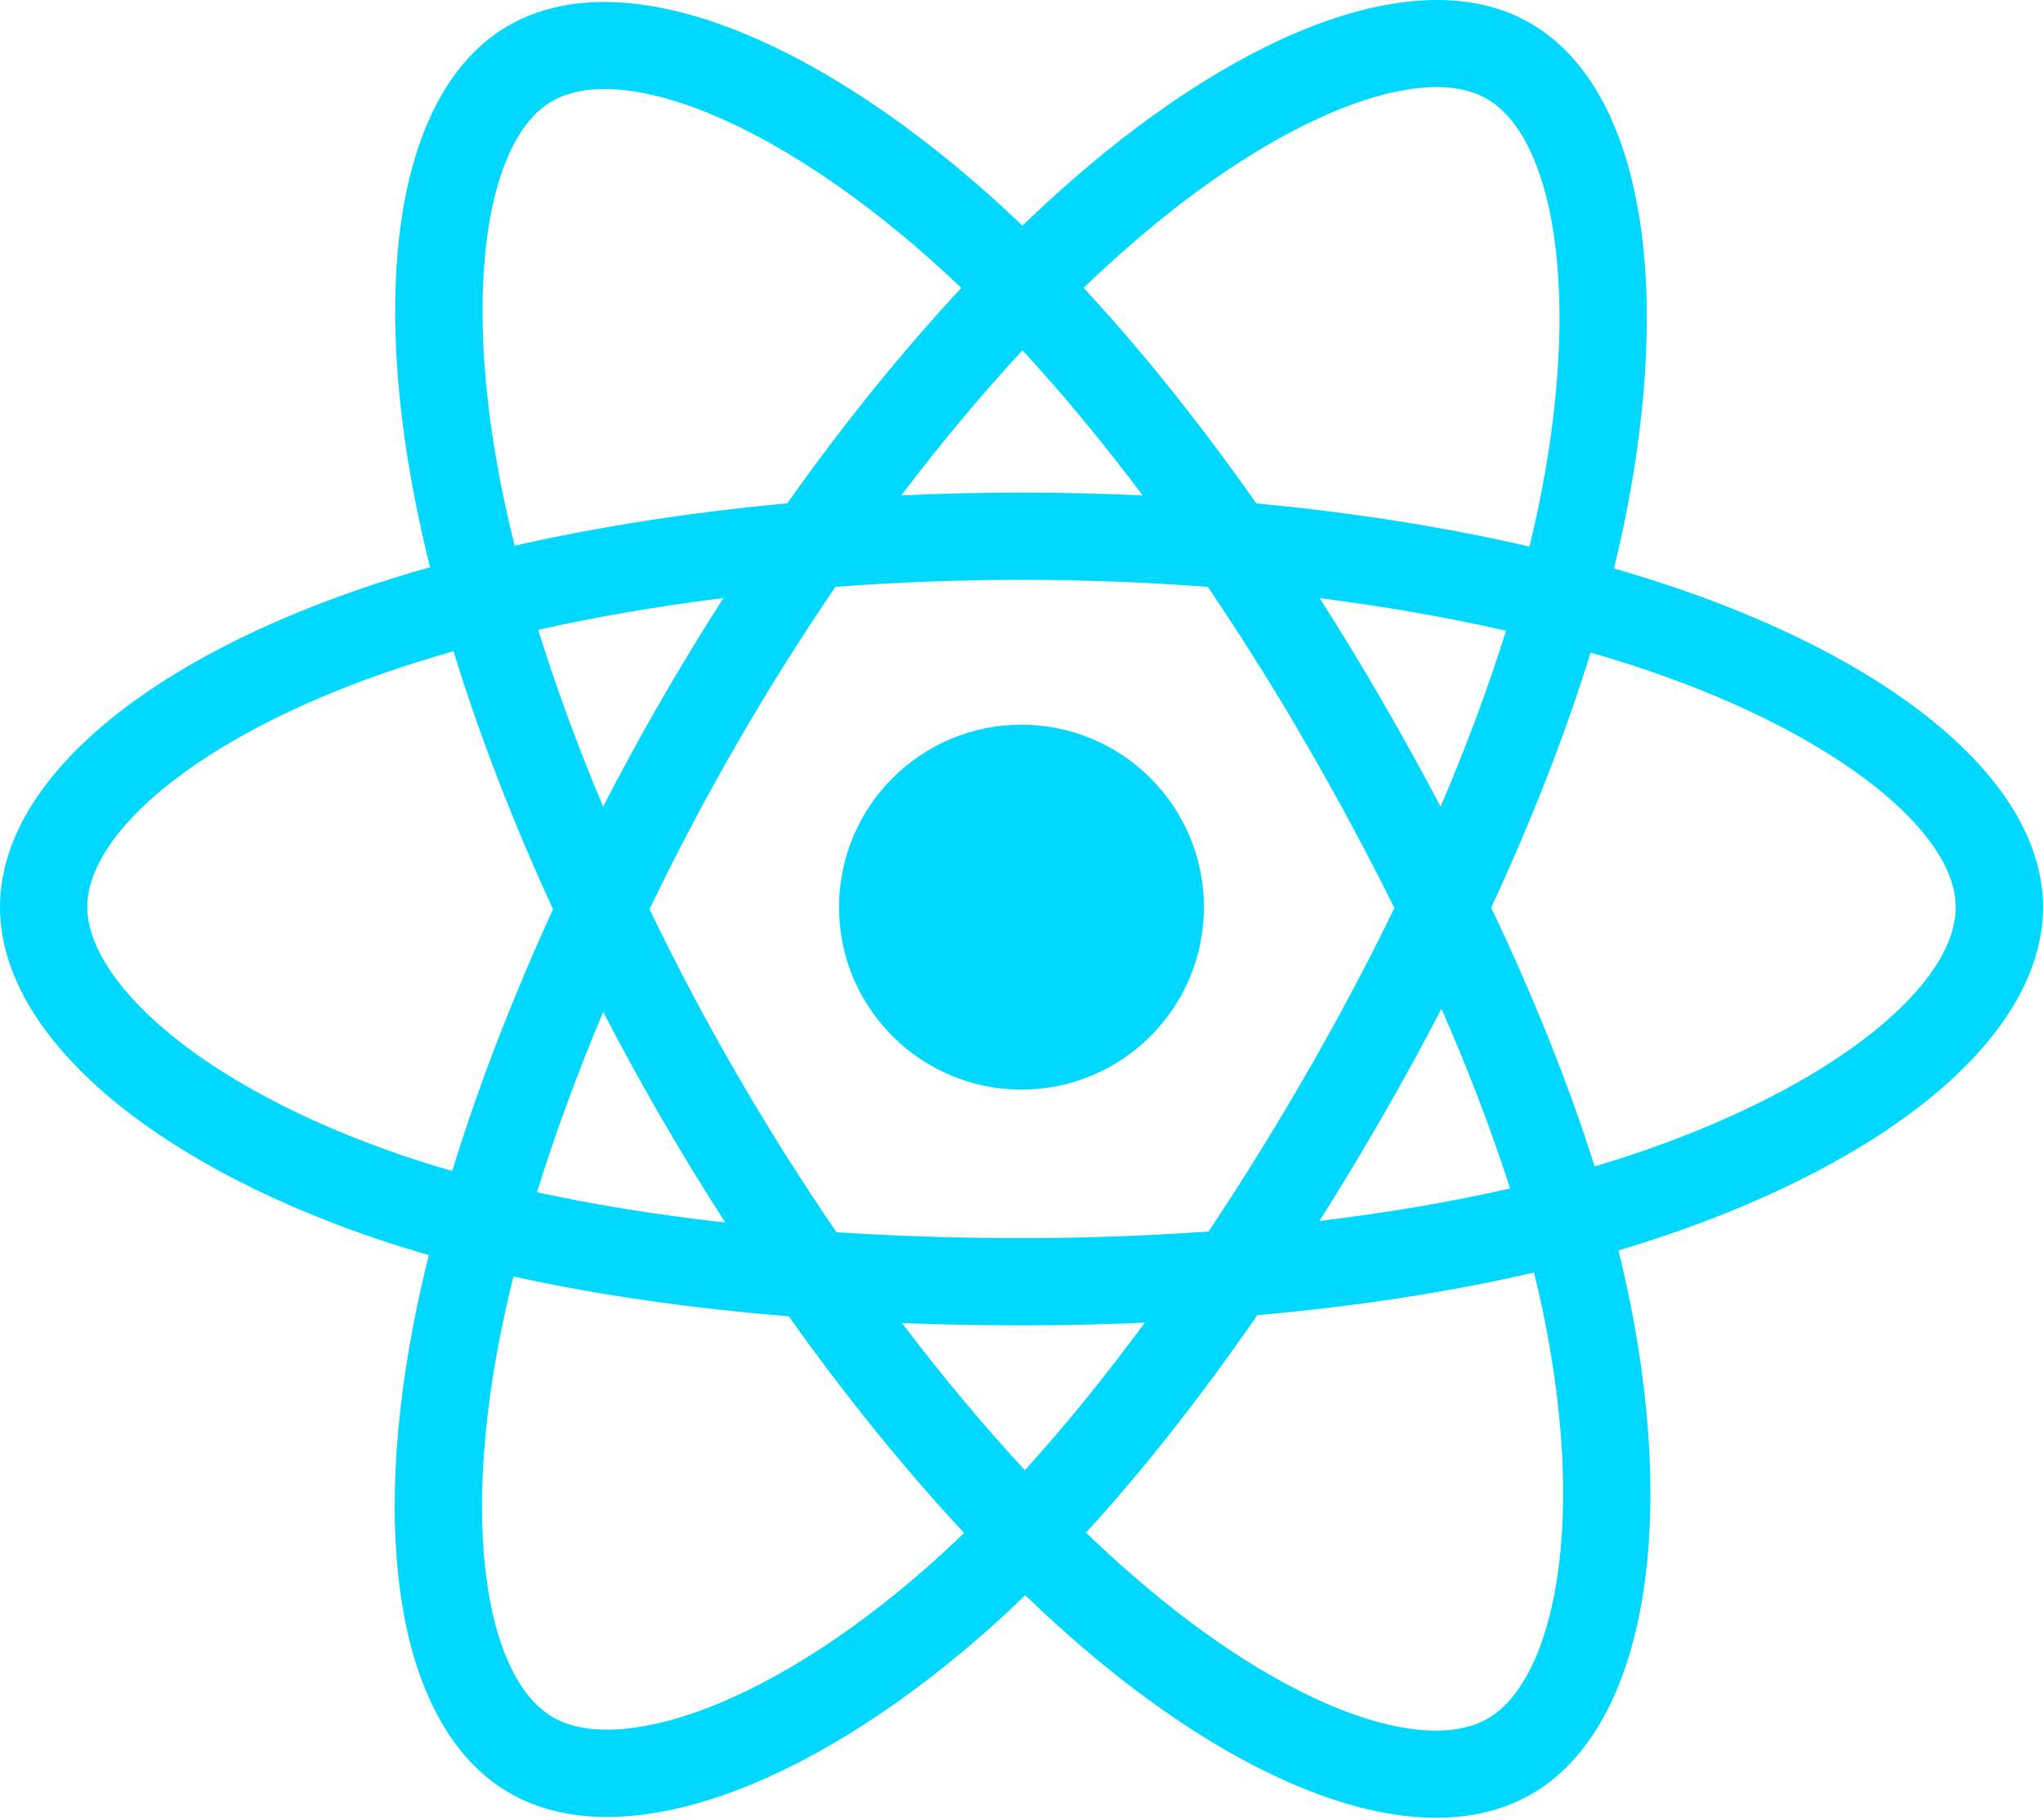
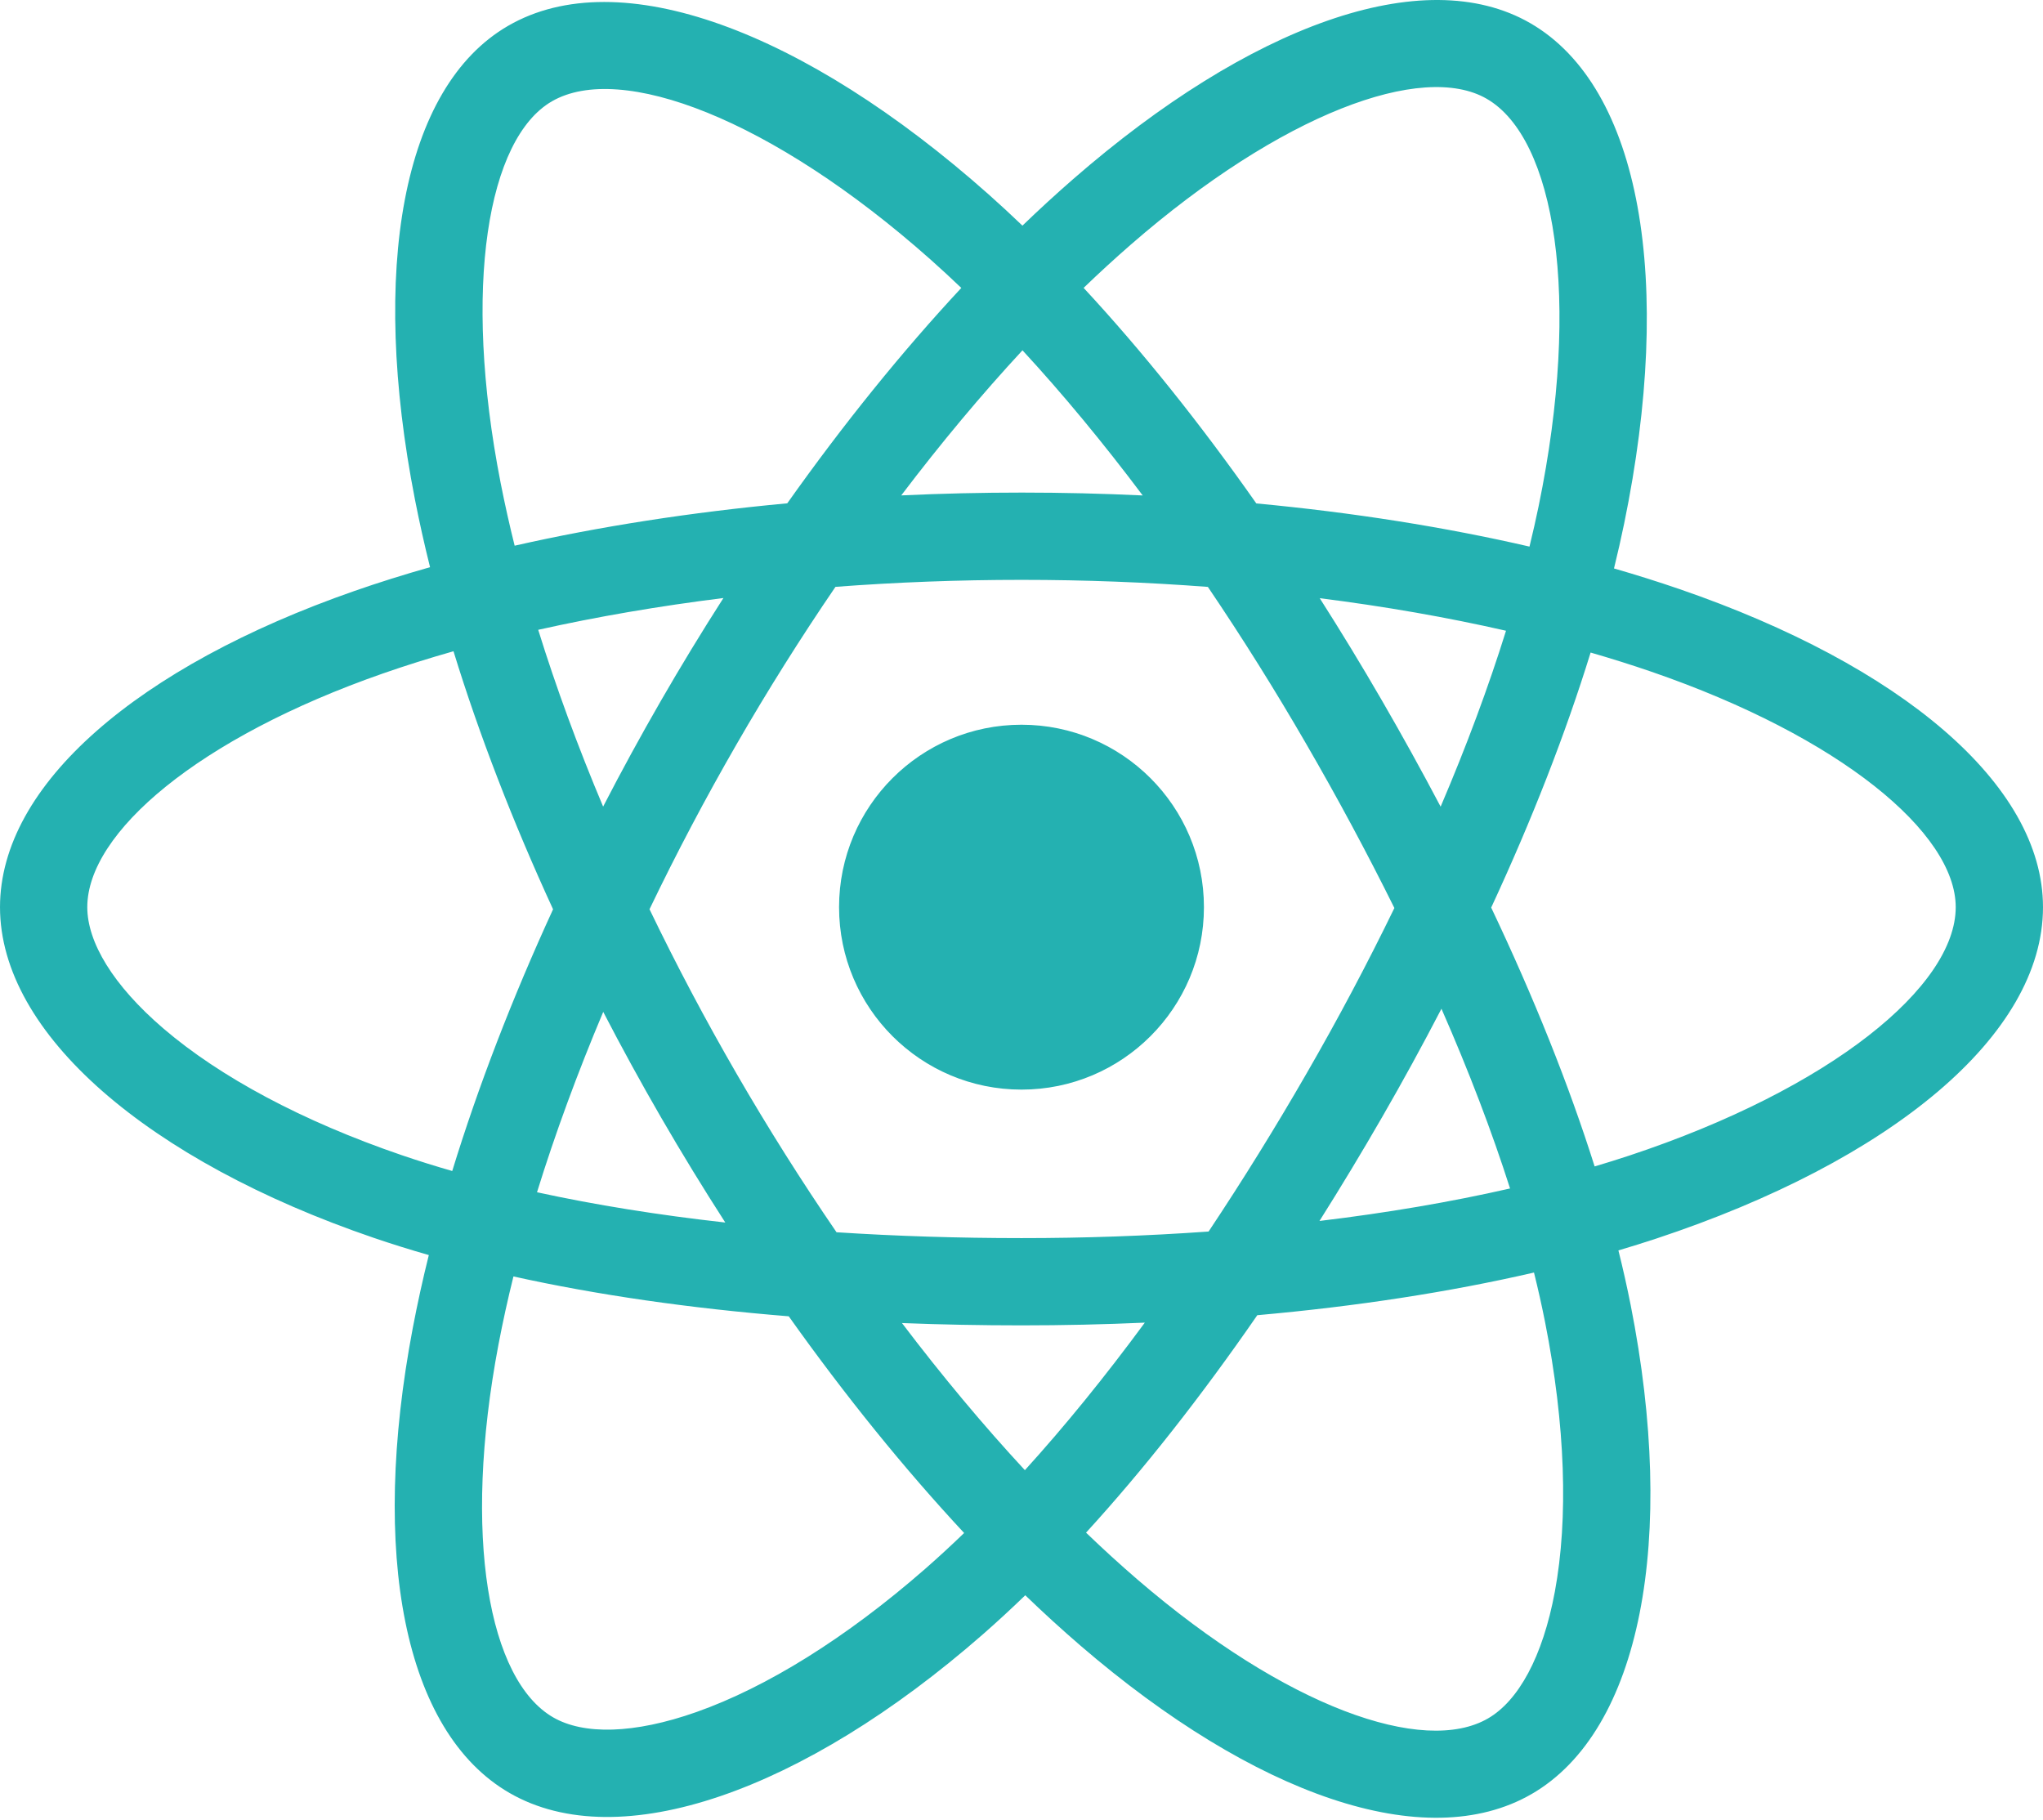
<svg xmlns="http://www.w3.org/2000/svg" aria-hidden="true" role="img" class="iconify iconify--logos" width="35.93" height="32" preserveAspectRatio="xMidYMid meet" viewBox="0 0 256 228">
-   <path fill="#00D8FF" d="M210.483 73.824a171.49 171.49 0 0 0-8.24-2.597c.465-1.9.893-3.777 1.273-5.621c6.238-30.281 2.16-54.676-11.769-62.708c-13.355-7.7-35.196.329-57.254 19.526a171.23 171.23 0 0 0-6.375 5.848a155.866 155.866 0 0 0-4.241-3.917C100.759 3.829 77.587-4.822 63.673 3.233C50.33 10.957 46.379 33.89 51.995 62.588a170.974 170.974 0 0 0 1.892 8.48c-3.28.932-6.445 1.924-9.474 2.98C17.309 83.498 0 98.307 0 113.668c0 15.865 18.582 31.778 46.812 41.427a145.52 145.52 0 0 0 6.921 2.165a167.467 167.467 0 0 0-2.01 9.138c-5.354 28.2-1.173 50.591 12.134 58.266c13.744 7.926 36.812-.22 59.273-19.855a145.567 145.567 0 0 0 5.342-4.923a168.064 168.064 0 0 0 6.92 6.314c21.758 18.722 43.246 26.282 56.54 18.586c13.731-7.949 18.194-32.003 12.4-61.268a145.016 145.016 0 0 0-1.535-6.842c1.62-.48 3.21-.974 4.76-1.488c29.348-9.723 48.443-25.443 48.443-41.52c0-15.417-17.868-30.326-45.517-39.844Zm-6.365 70.984c-1.4.463-2.836.91-4.3 1.345c-3.24-10.257-7.612-21.163-12.963-32.432c5.106-11 9.31-21.767 12.459-31.957c2.619.758 5.16 1.557 7.61 2.4c23.69 8.156 38.14 20.213 38.14 29.504c0 9.896-15.606 22.743-40.946 31.14Zm-10.514 20.834c2.562 12.94 2.927 24.64 1.23 33.787c-1.524 8.219-4.59 13.698-8.382 15.893c-8.067 4.67-25.32-1.4-43.927-17.412a156.726 156.726 0 0 1-6.437-5.87c7.214-7.889 14.423-17.06 21.459-27.246c12.376-1.098 24.068-2.894 34.671-5.345a134.17 134.17 0 0 1 1.386 6.193ZM87.276 214.515c-7.882 2.783-14.16 2.863-17.955.675c-8.075-4.657-11.432-22.636-6.853-46.752a156.923 156.923 0 0 1 1.869-8.499c10.486 2.32 22.093 3.988 34.498 4.994c7.084 9.967 14.501 19.128 21.976 27.15a134.668 134.668 0 0 1-4.877 4.492c-9.933 8.682-19.886 14.842-28.658 17.94ZM50.35 144.747c-12.483-4.267-22.792-9.812-29.858-15.863c-6.35-5.437-9.555-10.836-9.555-15.216c0-9.322 13.897-21.212 37.076-29.293c2.813-.98 5.757-1.905 8.812-2.773c3.204 10.42 7.406 21.315 12.477 32.332c-5.137 11.18-9.399 22.249-12.634 32.792a134.718 134.718 0 0 1-6.318-1.979Zm12.378-84.26c-4.811-24.587-1.616-43.134 6.425-47.789c8.564-4.958 27.502 2.111 47.463 19.835a144.318 144.318 0 0 1 3.841 3.545c-7.438 7.987-14.787 17.08-21.808 26.988c-12.04 1.116-23.565 2.908-34.161 5.309a160.342 160.342 0 0 1-1.76-7.887Zm110.427 27.268a347.8 347.8 0 0 0-7.785-12.803c8.168 1.033 15.994 2.404 23.343 4.08c-2.206 7.072-4.956 14.465-8.193 22.045a381.151 381.151 0 0 0-7.365-13.322Zm-45.032-43.861c5.044 5.465 10.096 11.566 15.065 18.186a322.04 322.04 0 0 0-30.257-.006c4.974-6.559 10.069-12.652 15.192-18.18ZM82.802 87.83a323.167 323.167 0 0 0-7.227 13.238c-3.184-7.553-5.909-14.98-8.134-22.152c7.304-1.634 15.093-2.97 23.209-3.984a321.524 321.524 0 0 0-7.848 12.897Zm8.081 65.352c-8.385-.936-16.291-2.203-23.593-3.793c2.26-7.3 5.045-14.885 8.298-22.6a321.187 321.187 0 0 0 7.257 13.246c2.594 4.48 5.28 8.868 8.038 13.147Zm37.542 31.03c-5.184-5.592-10.354-11.779-15.403-18.433c4.902.192 9.899.29 14.978.29c5.218 0 10.376-.117 15.453-.343c-4.985 6.774-10.018 12.97-15.028 18.486Zm52.198-57.817c3.422 7.8 6.306 15.345 8.596 22.52c-7.422 1.694-15.436 3.058-23.88 4.071a382.417 382.417 0 0 0 7.859-13.026a347.403 347.403 0 0 0 7.425-13.565Zm-16.898 8.101a358.557 358.557 0 0 1-12.281 19.815a329.4 329.4 0 0 1-23.444.823c-7.967 0-15.716-.248-23.178-.732a310.202 310.202 0 0 1-12.513-19.846h.001a307.41 307.41 0 0 1-10.923-20.627a310.278 310.278 0 0 1 10.89-20.637l-.001.001a307.318 307.318 0 0 1 12.413-19.761c7.613-.576 15.42-.876 23.31-.876H128c7.926 0 15.743.303 23.354.883a329.357 329.357 0 0 1 12.335 19.695a358.489 358.489 0 0 1 11.036 20.54a329.472 329.472 0 0 1-11 20.722Zm22.56-122.124c8.572 4.944 11.906 24.881 6.52 51.026c-.344 1.668-.73 3.367-1.15 5.09c-10.622-2.452-22.155-4.275-34.23-5.408c-7.034-10.017-14.323-19.124-21.64-27.008a160.789 160.789 0 0 1 5.888-5.4c18.9-16.447 36.564-22.941 44.612-18.3ZM128 90.808c12.625 0 22.86 10.235 22.86 22.86s-10.235 22.86-22.86 22.86s-22.86-10.235-22.86-22.86s10.235-22.86 22.86-22.86Z" />
+   <path fill="#24B1B1" d="M210.483 73.824a171.49 171.49 0 0 0-8.24-2.597c.465-1.9.893-3.777 1.273-5.621c6.238-30.281 2.16-54.676-11.769-62.708c-13.355-7.7-35.196.329-57.254 19.526a171.23 171.23 0 0 0-6.375 5.848a155.866 155.866 0 0 0-4.241-3.917C100.759 3.829 77.587-4.822 63.673 3.233C50.33 10.957 46.379 33.89 51.995 62.588a170.974 170.974 0 0 0 1.892 8.48c-3.28.932-6.445 1.924-9.474 2.98C17.309 83.498 0 98.307 0 113.668c0 15.865 18.582 31.778 46.812 41.427a145.52 145.52 0 0 0 6.921 2.165a167.467 167.467 0 0 0-2.01 9.138c-5.354 28.2-1.173 50.591 12.134 58.266c13.744 7.926 36.812-.22 59.273-19.855a145.567 145.567 0 0 0 5.342-4.923a168.064 168.064 0 0 0 6.92 6.314c21.758 18.722 43.246 26.282 56.54 18.586c13.731-7.949 18.194-32.003 12.4-61.268a145.016 145.016 0 0 0-1.535-6.842c1.62-.48 3.21-.974 4.76-1.488c29.348-9.723 48.443-25.443 48.443-41.52c0-15.417-17.868-30.326-45.517-39.844Zm-6.365 70.984c-1.4.463-2.836.91-4.3 1.345c-3.24-10.257-7.612-21.163-12.963-32.432c5.106-11 9.31-21.767 12.459-31.957c2.619.758 5.16 1.557 7.61 2.4c23.69 8.156 38.14 20.213 38.14 29.504c0 9.896-15.606 22.743-40.946 31.14Zm-10.514 20.834c2.562 12.94 2.927 24.64 1.23 33.787c-1.524 8.219-4.59 13.698-8.382 15.893c-8.067 4.67-25.32-1.4-43.927-17.412a156.726 156.726 0 0 1-6.437-5.87c7.214-7.889 14.423-17.06 21.459-27.246c12.376-1.098 24.068-2.894 34.671-5.345a134.17 134.17 0 0 1 1.386 6.193ZM87.276 214.515c-7.882 2.783-14.16 2.863-17.955.675c-8.075-4.657-11.432-22.636-6.853-46.752a156.923 156.923 0 0 1 1.869-8.499c10.486 2.32 22.093 3.988 34.498 4.994c7.084 9.967 14.501 19.128 21.976 27.15a134.668 134.668 0 0 1-4.877 4.492c-9.933 8.682-19.886 14.842-28.658 17.94ZM50.35 144.747c-12.483-4.267-22.792-9.812-29.858-15.863c-6.35-5.437-9.555-10.836-9.555-15.216c0-9.322 13.897-21.212 37.076-29.293c2.813-.98 5.757-1.905 8.812-2.773c3.204 10.42 7.406 21.315 12.477 32.332c-5.137 11.18-9.399 22.249-12.634 32.792a134.718 134.718 0 0 1-6.318-1.979Zm12.378-84.26c-4.811-24.587-1.616-43.134 6.425-47.789c8.564-4.958 27.502 2.111 47.463 19.835a144.318 144.318 0 0 1 3.841 3.545c-7.438 7.987-14.787 17.08-21.808 26.988c-12.04 1.116-23.565 2.908-34.161 5.309a160.342 160.342 0 0 1-1.76-7.887Zm110.427 27.268a347.8 347.8 0 0 0-7.785-12.803c8.168 1.033 15.994 2.404 23.343 4.08c-2.206 7.072-4.956 14.465-8.193 22.045a381.151 381.151 0 0 0-7.365-13.322Zm-45.032-43.861c5.044 5.465 10.096 11.566 15.065 18.186a322.04 322.04 0 0 0-30.257-.006c4.974-6.559 10.069-12.652 15.192-18.18ZM82.802 87.83a323.167 323.167 0 0 0-7.227 13.238c-3.184-7.553-5.909-14.98-8.134-22.152c7.304-1.634 15.093-2.97 23.209-3.984a321.524 321.524 0 0 0-7.848 12.897Zm8.081 65.352c-8.385-.936-16.291-2.203-23.593-3.793c2.26-7.3 5.045-14.885 8.298-22.6a321.187 321.187 0 0 0 7.257 13.246c2.594 4.48 5.28 8.868 8.038 13.147Zm37.542 31.03c-5.184-5.592-10.354-11.779-15.403-18.433c4.902.192 9.899.29 14.978.29c5.218 0 10.376-.117 15.453-.343c-4.985 6.774-10.018 12.97-15.028 18.486Zm52.198-57.817c3.422 7.8 6.306 15.345 8.596 22.52c-7.422 1.694-15.436 3.058-23.88 4.071a382.417 382.417 0 0 0 7.859-13.026a347.403 347.403 0 0 0 7.425-13.565Zm-16.898 8.101a358.557 358.557 0 0 1-12.281 19.815a329.4 329.4 0 0 1-23.444.823c-7.967 0-15.716-.248-23.178-.732a310.202 310.202 0 0 1-12.513-19.846h.001a307.41 307.41 0 0 1-10.923-20.627a310.278 310.278 0 0 1 10.89-20.637l-.001.001a307.318 307.318 0 0 1 12.413-19.761c7.613-.576 15.42-.876 23.31-.876H128c7.926 0 15.743.303 23.354.883a329.357 329.357 0 0 1 12.335 19.695a358.489 358.489 0 0 1 11.036 20.54a329.472 329.472 0 0 1-11 20.722Zm22.56-122.124c8.572 4.944 11.906 24.881 6.52 51.026c-.344 1.668-.73 3.367-1.15 5.09c-10.622-2.452-22.155-4.275-34.23-5.408c-7.034-10.017-14.323-19.124-21.64-27.008a160.789 160.789 0 0 1 5.888-5.4c18.9-16.447 36.564-22.941 44.612-18.3ZM128 90.808c12.625 0 22.86 10.235 22.86 22.86s-10.235 22.86-22.86 22.86s-22.86-10.235-22.86-22.86s10.235-22.86 22.86-22.86Z" />
</svg>
